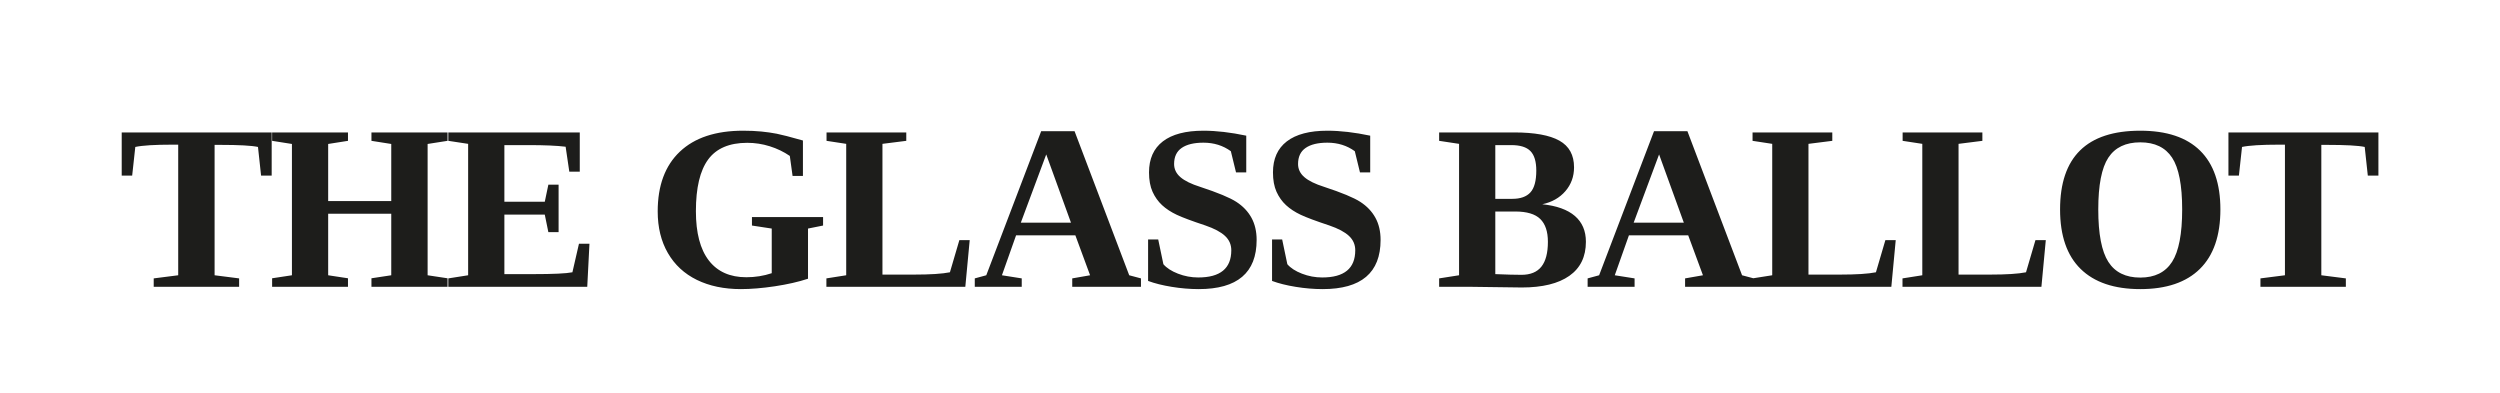
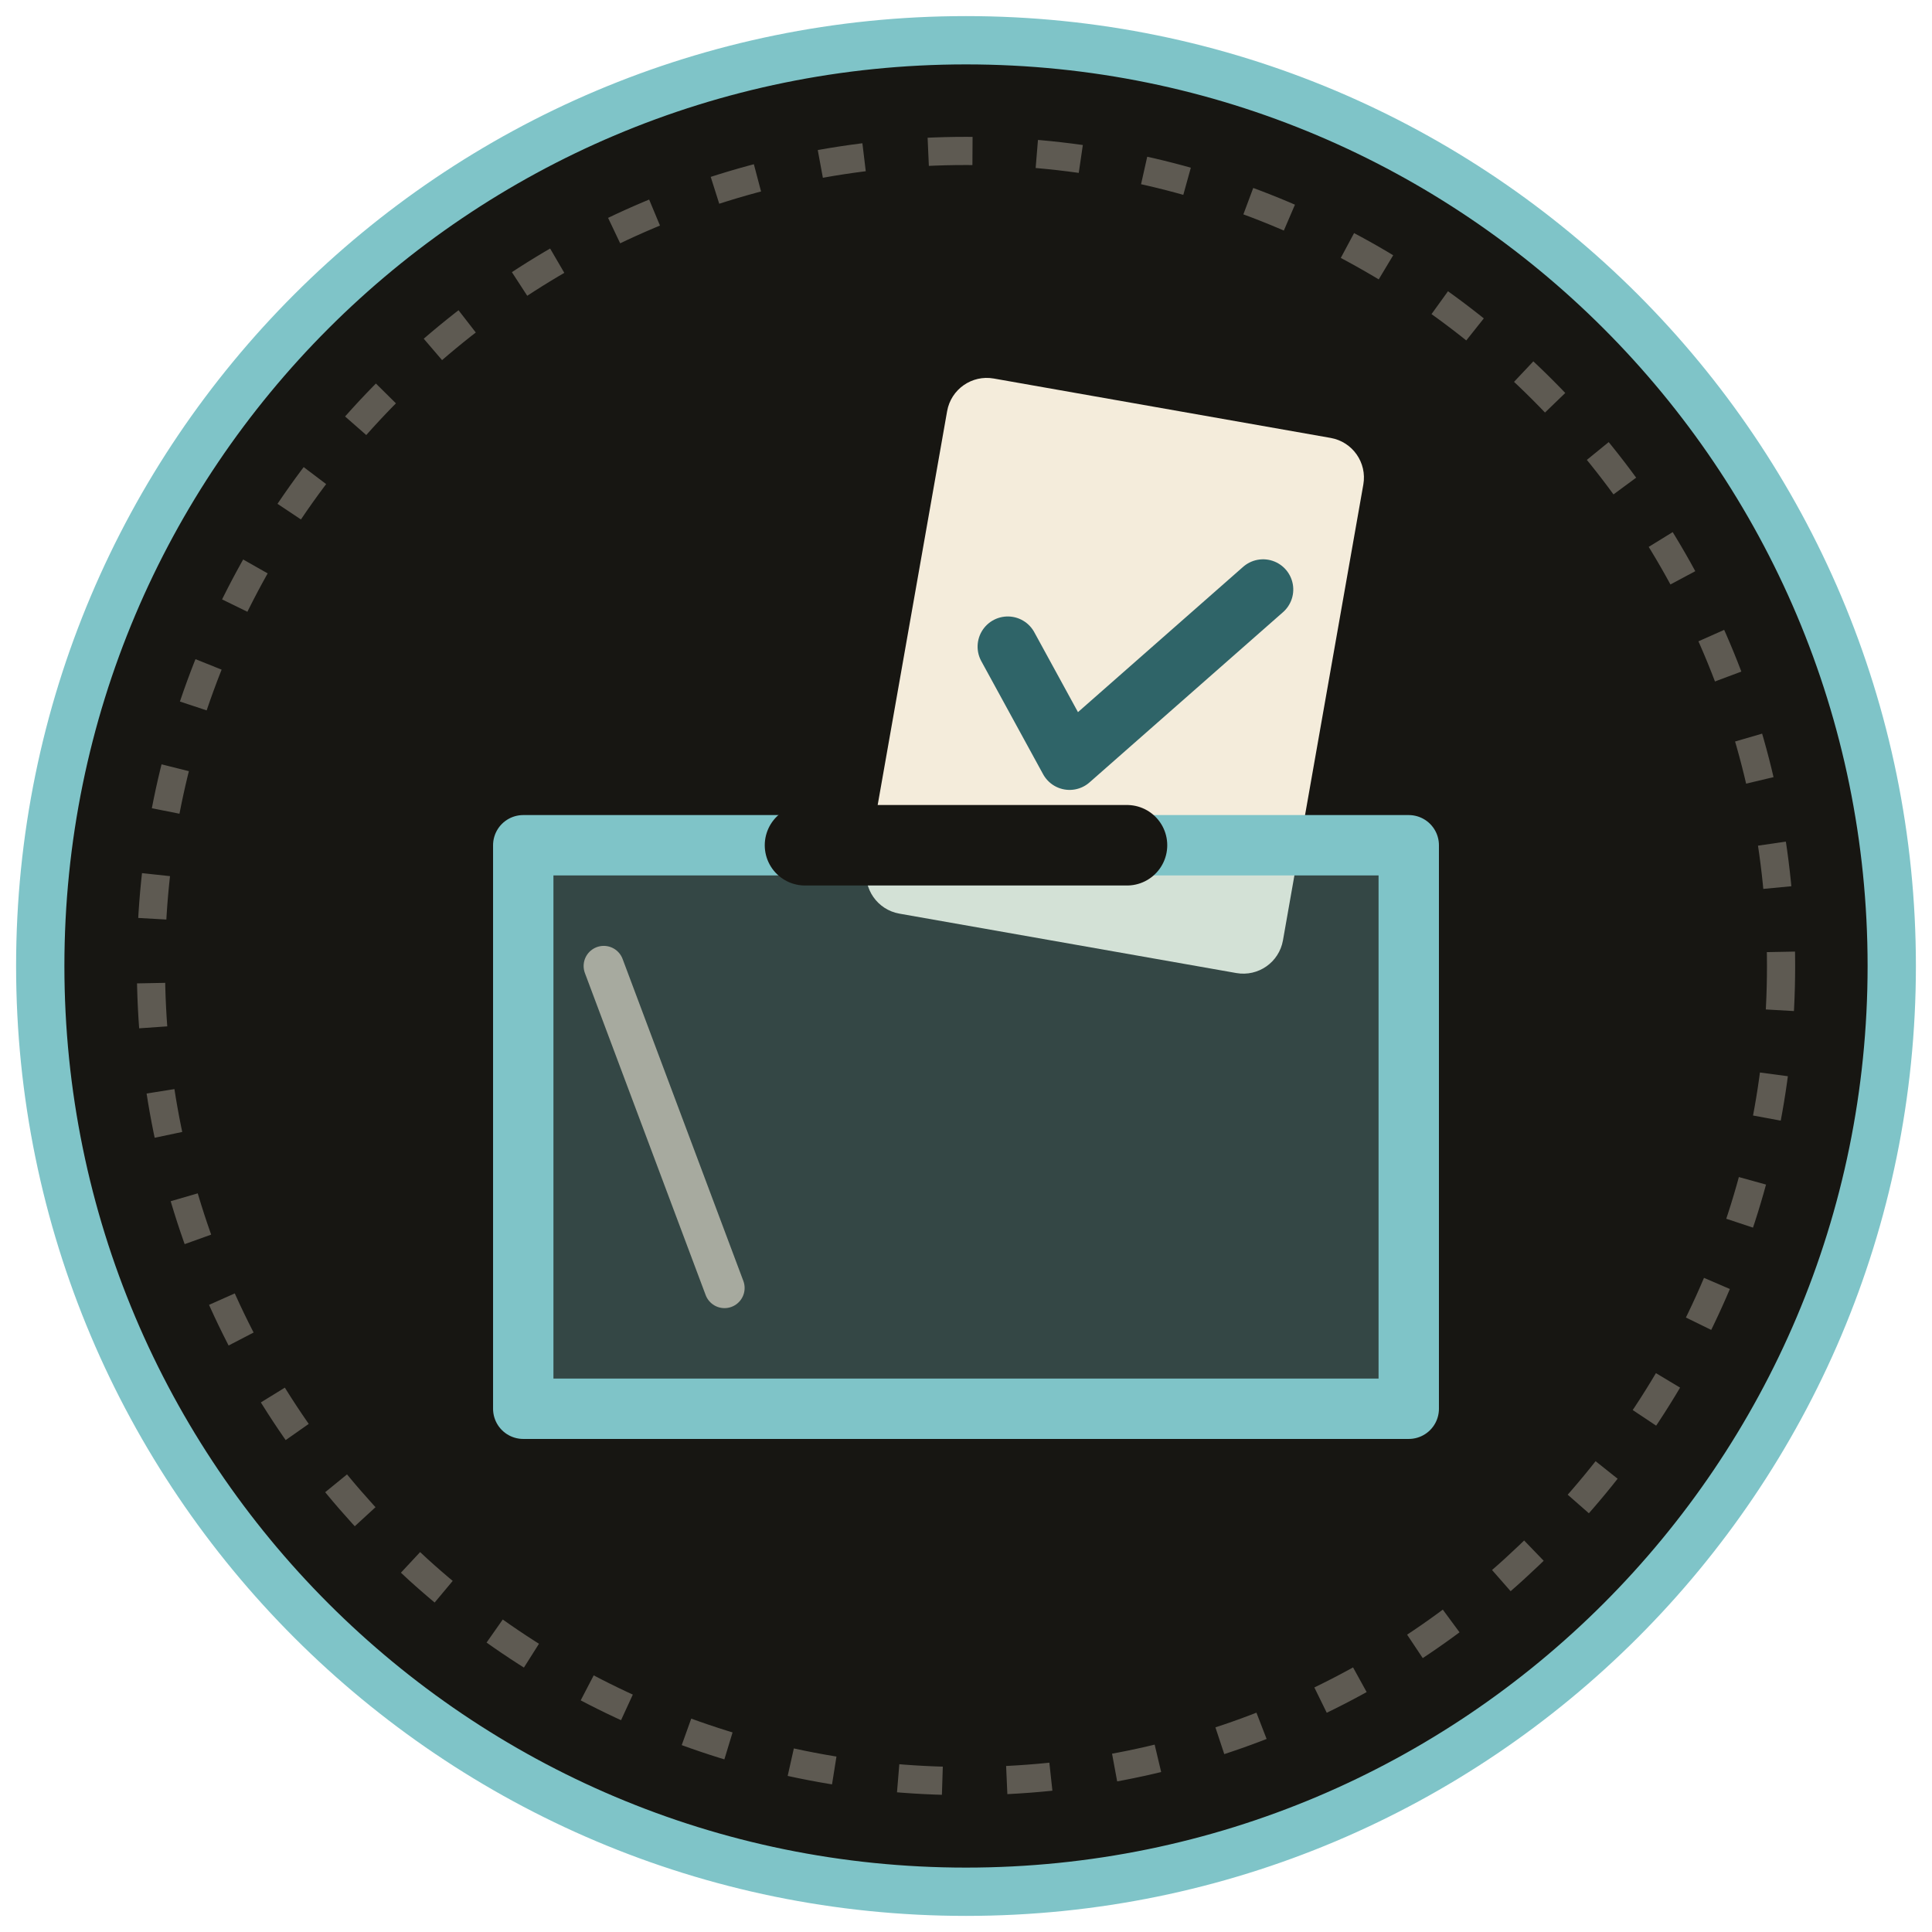
- <svg xmlns="http://www.w3.org/2000/svg" viewBox="0 0 1400 220" role="img" aria-label="THE GLASS BALLOT">
-   <text x="50%" y="73%" text-anchor="middle" font-family="Georgia, 'Times New Roman', serif" font-size="132" font-weight="700" letter-spacing="-4" fill="#1d1d1b">THE GLASS BALLOT</text>
+ <svg xmlns="http://www.w3.org/2000/svg" viewBox="0 0 96 96" role="img" aria-label="THE GLASS BALLOT">
+   <circle cx="48" cy="48" r="46" fill="#171612" />
+   <circle cx="48" cy="48" r="40.5" fill="none" stroke="#f4ecdb" stroke-opacity="0.32" stroke-width="1.4" stroke-dasharray="2.2 3.2" />
+   <circle cx="48" cy="48" r="46" fill="none" stroke="#7fc4c8" stroke-width="2.4" />
+   <rect x="45" y="20" width="21" height="27" rx="2" fill="#f4ecdb" transform="rotate(10 55 33)" />
+   <path d="M50,33 L54,38 L62,28" fill="none" stroke="#2f6468" stroke-width="3" stroke-linecap="round" stroke-linejoin="round" transform="rotate(10 55 33)" />
+   <path d="M26,42 H70 V70 H26 Z" fill="#7fc4c8" fill-opacity="0.28" stroke="#7fc4c8" stroke-width="3" stroke-linejoin="round" />
+   <path d="M40,42 H56" stroke="#171612" stroke-width="4" stroke-linecap="round" />
+   <path d="M30,48 L36,64" stroke="#f4ecdb" stroke-opacity="0.6" stroke-width="2" stroke-linecap="round" />
</svg>
